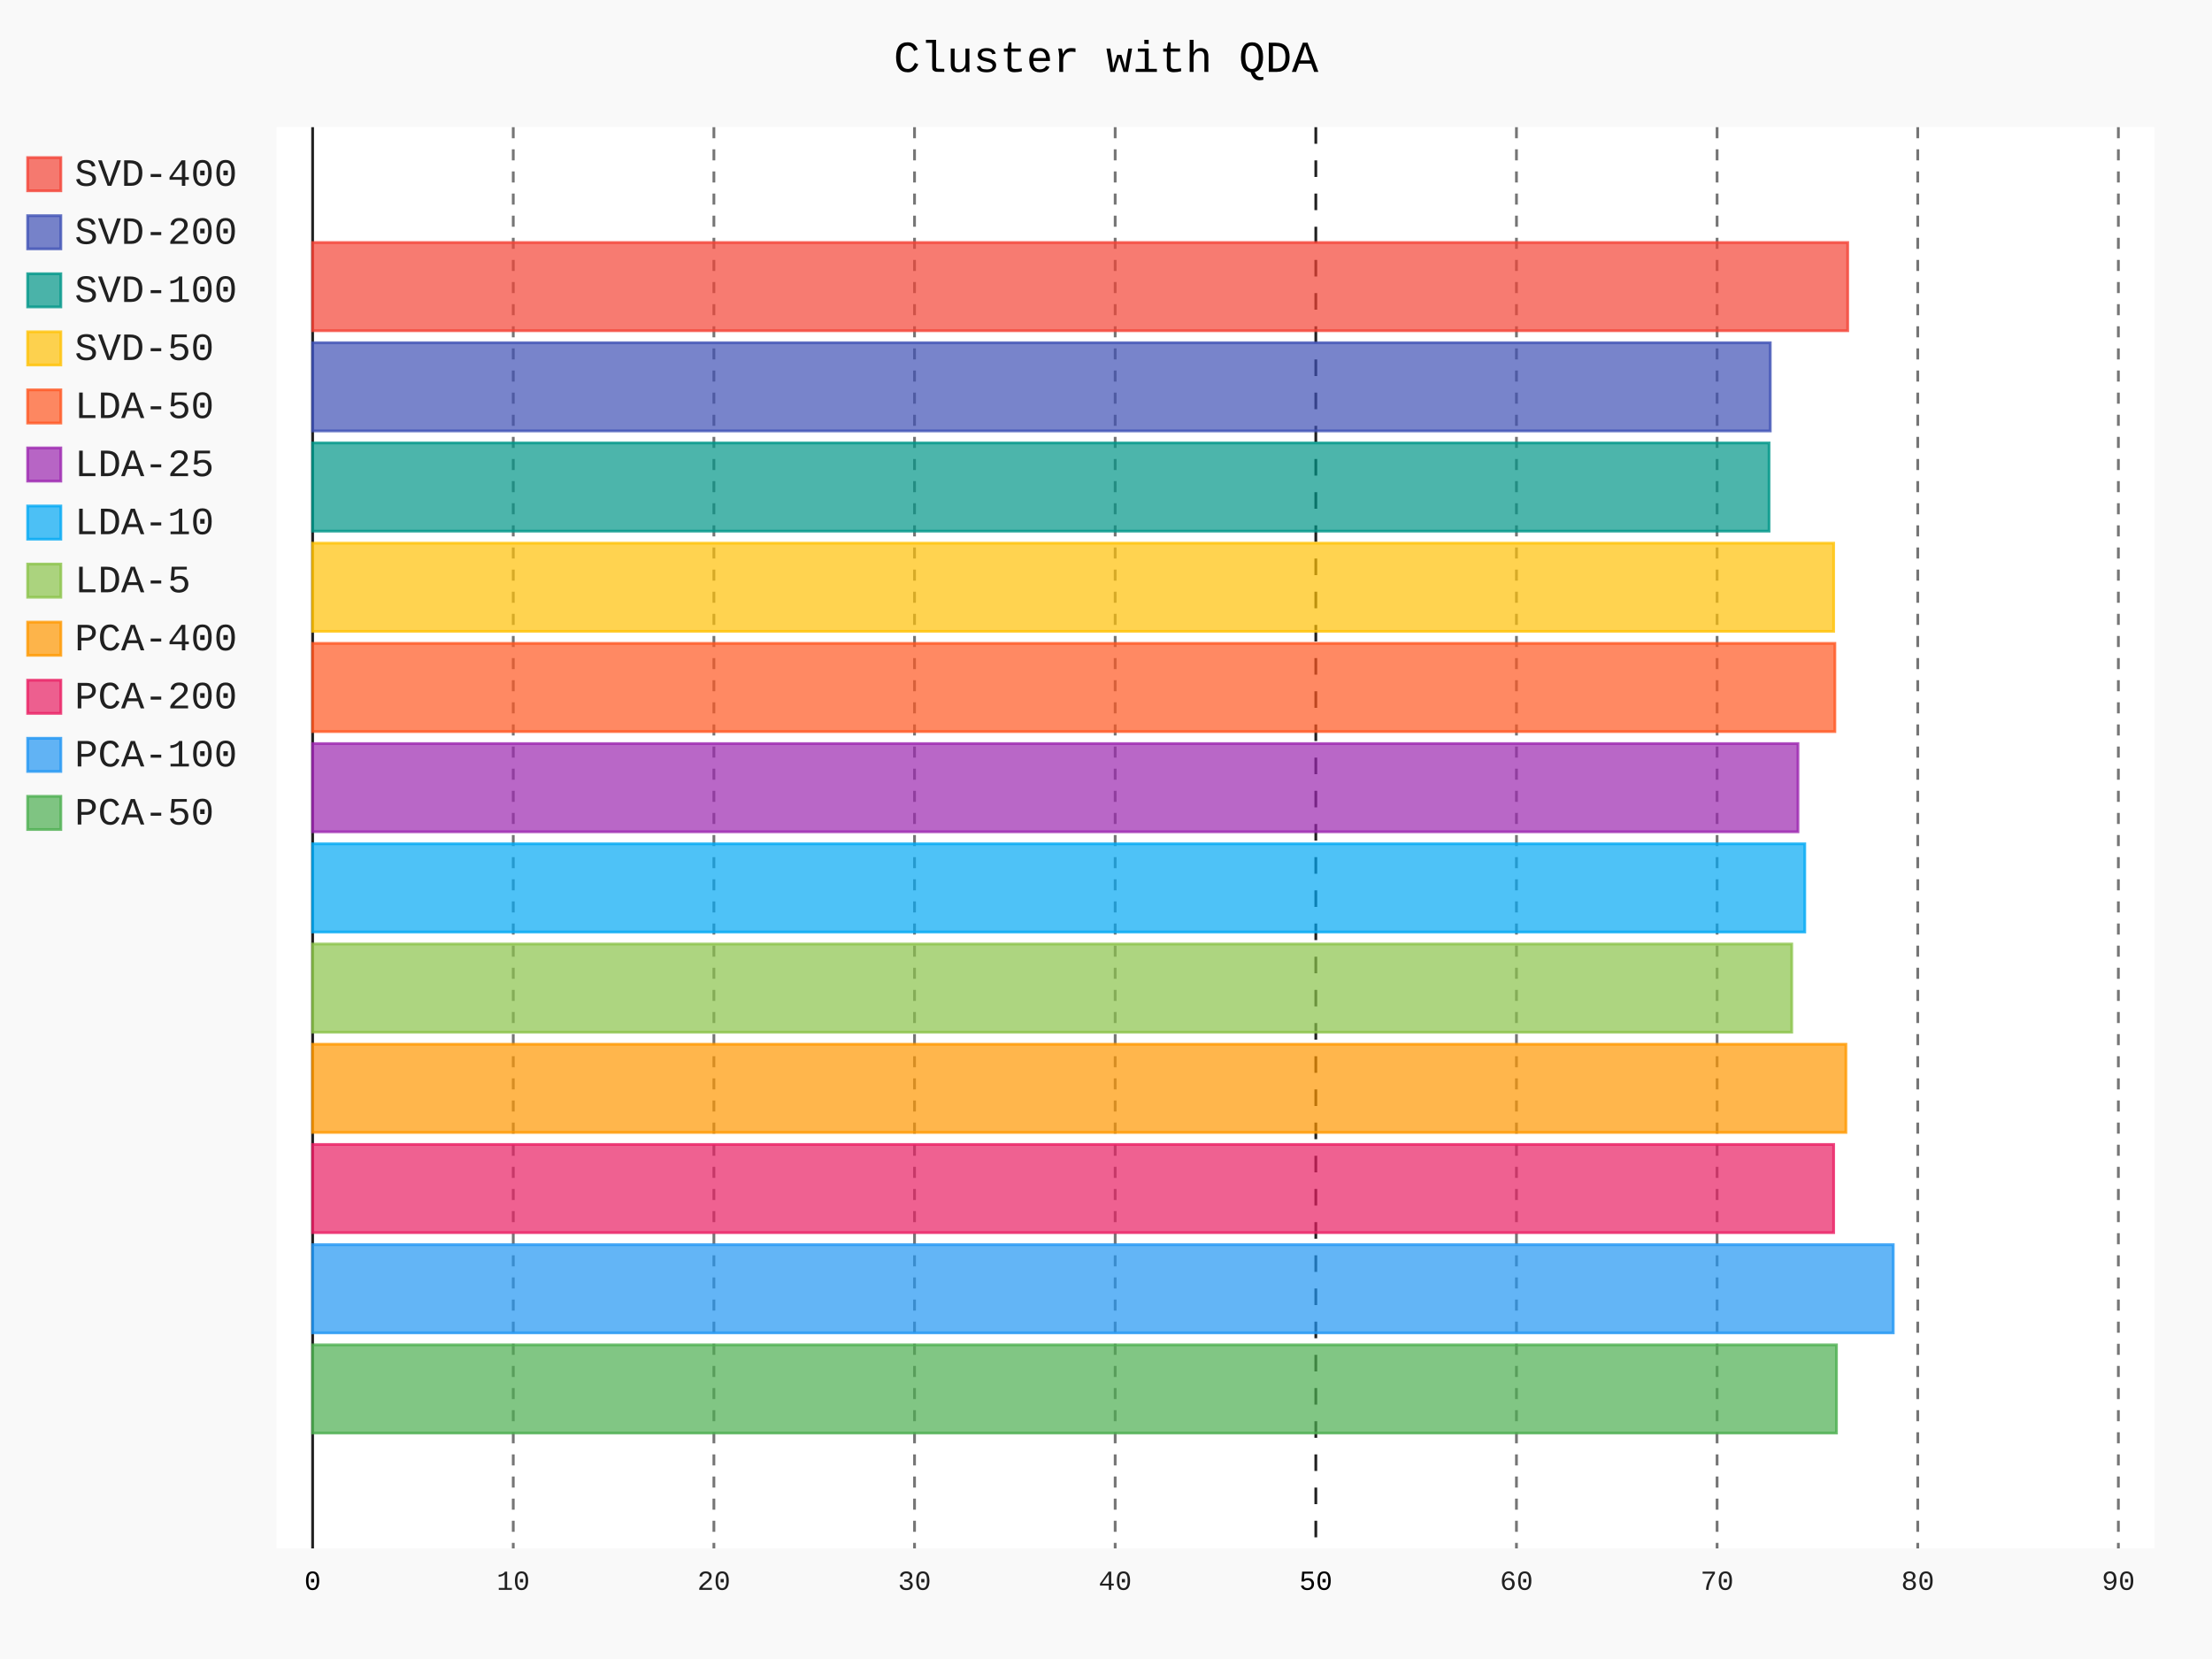
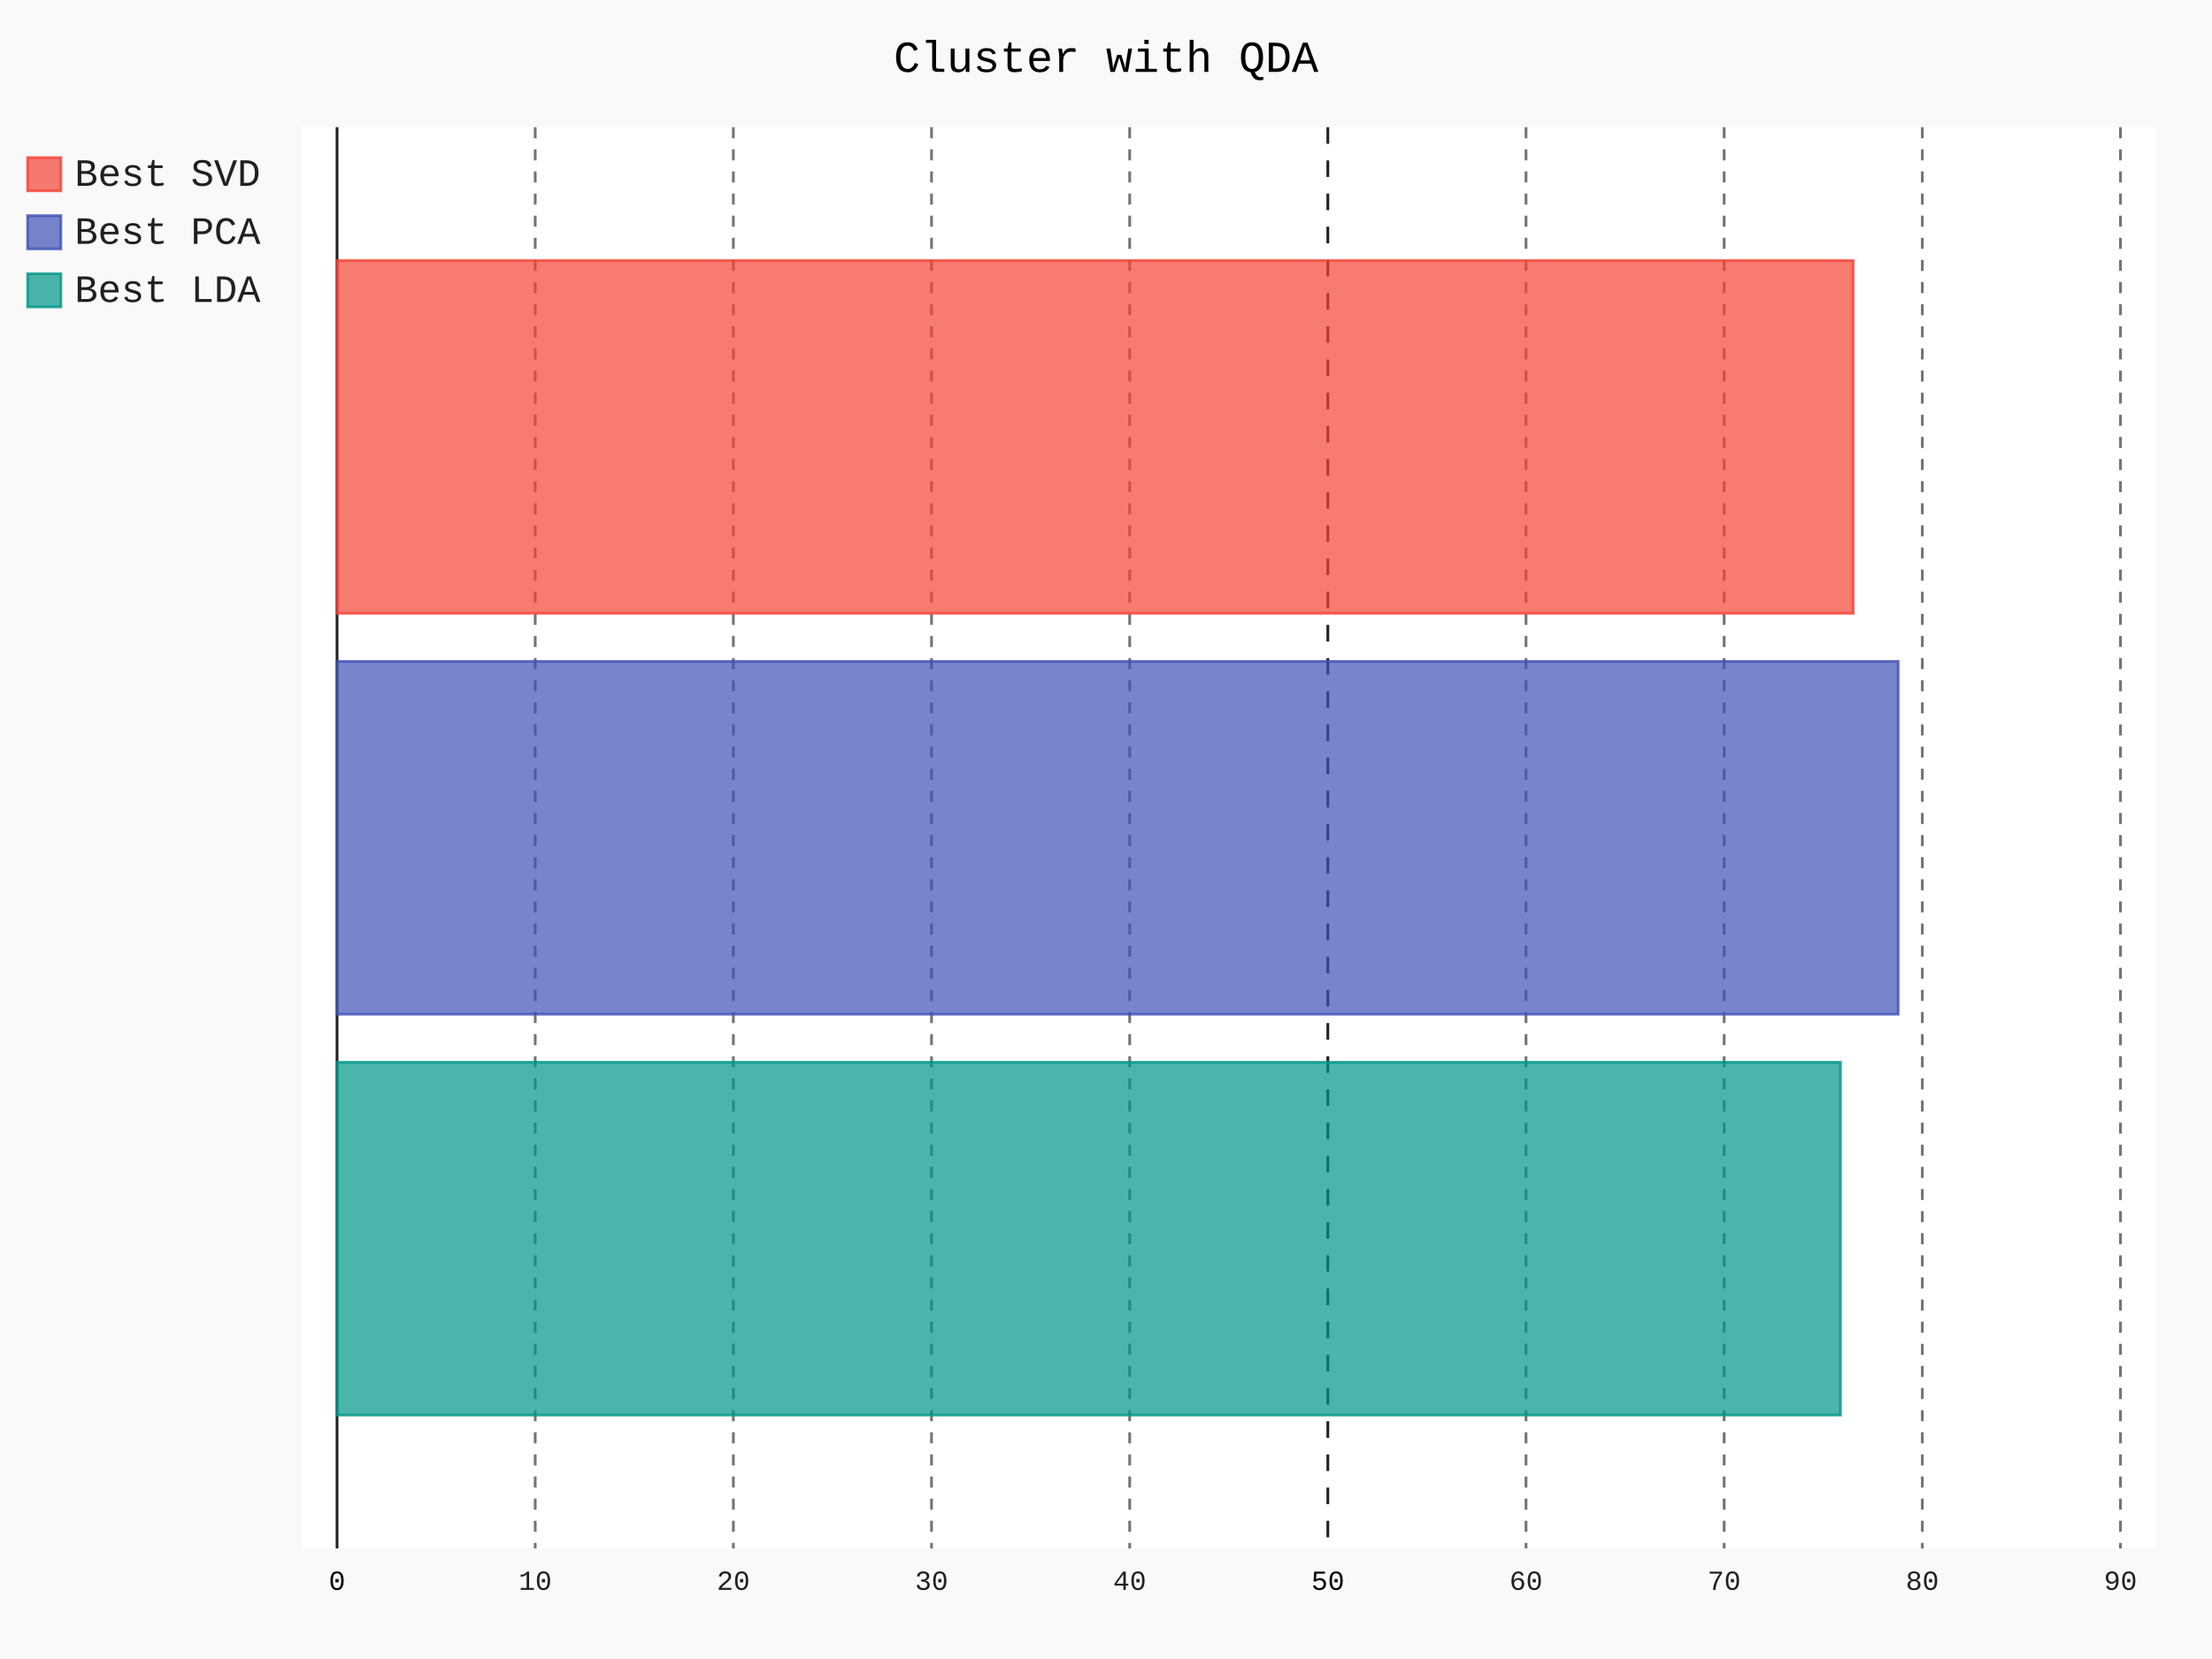
- <svg xmlns="http://www.w3.org/2000/svg" class="pygal-chart" id="chart-e2157cd4-66c8-42cf-a01b-bff9ad46141c" viewBox="0 0 800 600">
+ <svg xmlns="http://www.w3.org/2000/svg" class="pygal-chart" id="chart-d53b0141-c2fc-4f0d-9b34-d4248c0a67a7" viewBox="0 0 800 600">
  <defs>
-     <style type="text/css">#chart-e2157cd4-66c8-42cf-a01b-bff9ad46141c{-webkit-user-select:none;-webkit-font-smoothing:antialiased;font-family:Consolas,"Liberation Mono",Menlo,Courier,monospace}#chart-e2157cd4-66c8-42cf-a01b-bff9ad46141c .title{font-family:Consolas,"Liberation Mono",Menlo,Courier,monospace;font-size:16px}#chart-e2157cd4-66c8-42cf-a01b-bff9ad46141c .legends .legend text{font-family:Consolas,"Liberation Mono",Menlo,Courier,monospace;font-size:14px}#chart-e2157cd4-66c8-42cf-a01b-bff9ad46141c .axis text{font-family:Consolas,"Liberation Mono",Menlo,Courier,monospace;font-size:10px}#chart-e2157cd4-66c8-42cf-a01b-bff9ad46141c .axis text.major{font-family:Consolas,"Liberation Mono",Menlo,Courier,monospace;font-size:10px}#chart-e2157cd4-66c8-42cf-a01b-bff9ad46141c .text-overlay text.value{font-family:Consolas,"Liberation Mono",Menlo,Courier,monospace;font-size:16px}#chart-e2157cd4-66c8-42cf-a01b-bff9ad46141c .text-overlay text.label{font-family:Consolas,"Liberation Mono",Menlo,Courier,monospace;font-size:10px}#chart-e2157cd4-66c8-42cf-a01b-bff9ad46141c .tooltip{font-family:Consolas,"Liberation Mono",Menlo,Courier,monospace;font-size:14px}#chart-e2157cd4-66c8-42cf-a01b-bff9ad46141c text.no_data{font-family:Consolas,"Liberation Mono",Menlo,Courier,monospace;font-size:64px}
- #chart-e2157cd4-66c8-42cf-a01b-bff9ad46141c{background-color:rgba(249,249,249,1)}#chart-e2157cd4-66c8-42cf-a01b-bff9ad46141c path,#chart-e2157cd4-66c8-42cf-a01b-bff9ad46141c line,#chart-e2157cd4-66c8-42cf-a01b-bff9ad46141c rect,#chart-e2157cd4-66c8-42cf-a01b-bff9ad46141c circle{-webkit-transition:150ms;-moz-transition:150ms;transition:150ms}#chart-e2157cd4-66c8-42cf-a01b-bff9ad46141c .graph &gt; .background{fill:rgba(249,249,249,1)}#chart-e2157cd4-66c8-42cf-a01b-bff9ad46141c .plot &gt; .background{fill:rgba(255,255,255,1)}#chart-e2157cd4-66c8-42cf-a01b-bff9ad46141c .graph{fill:rgba(0,0,0,.87)}#chart-e2157cd4-66c8-42cf-a01b-bff9ad46141c text.no_data{fill:rgba(0,0,0,1)}#chart-e2157cd4-66c8-42cf-a01b-bff9ad46141c .title{fill:rgba(0,0,0,1)}#chart-e2157cd4-66c8-42cf-a01b-bff9ad46141c .legends .legend text{fill:rgba(0,0,0,.87)}#chart-e2157cd4-66c8-42cf-a01b-bff9ad46141c .legends .legend:hover text{fill:rgba(0,0,0,1)}#chart-e2157cd4-66c8-42cf-a01b-bff9ad46141c .axis .line{stroke:rgba(0,0,0,1)}#chart-e2157cd4-66c8-42cf-a01b-bff9ad46141c .axis .guide.line{stroke:rgba(0,0,0,.54)}#chart-e2157cd4-66c8-42cf-a01b-bff9ad46141c .axis .major.line{stroke:rgba(0,0,0,.87)}#chart-e2157cd4-66c8-42cf-a01b-bff9ad46141c .axis text.major{fill:rgba(0,0,0,1)}#chart-e2157cd4-66c8-42cf-a01b-bff9ad46141c .axis.y .guides:hover .guide.line,#chart-e2157cd4-66c8-42cf-a01b-bff9ad46141c .line-graph .axis.x .guides:hover .guide.line,#chart-e2157cd4-66c8-42cf-a01b-bff9ad46141c .stackedline-graph .axis.x .guides:hover .guide.line,#chart-e2157cd4-66c8-42cf-a01b-bff9ad46141c .xy-graph .axis.x .guides:hover .guide.line{stroke:rgba(0,0,0,1)}#chart-e2157cd4-66c8-42cf-a01b-bff9ad46141c .axis .guides:hover text{fill:rgba(0,0,0,1)}#chart-e2157cd4-66c8-42cf-a01b-bff9ad46141c .reactive{fill-opacity:.7;stroke-opacity:.8}#chart-e2157cd4-66c8-42cf-a01b-bff9ad46141c .ci{stroke:rgba(0,0,0,.87)}#chart-e2157cd4-66c8-42cf-a01b-bff9ad46141c .reactive.active,#chart-e2157cd4-66c8-42cf-a01b-bff9ad46141c .active .reactive{fill-opacity:.8;stroke-opacity:.9;stroke-width:4}#chart-e2157cd4-66c8-42cf-a01b-bff9ad46141c .ci .reactive.active{stroke-width:1.5}#chart-e2157cd4-66c8-42cf-a01b-bff9ad46141c .series text{fill:rgba(0,0,0,1)}#chart-e2157cd4-66c8-42cf-a01b-bff9ad46141c .tooltip rect{fill:rgba(255,255,255,1);stroke:rgba(0,0,0,1);-webkit-transition:opacity 150ms;-moz-transition:opacity 150ms;transition:opacity 150ms}#chart-e2157cd4-66c8-42cf-a01b-bff9ad46141c .tooltip .label{fill:rgba(0,0,0,.87)}#chart-e2157cd4-66c8-42cf-a01b-bff9ad46141c .tooltip .label{fill:rgba(0,0,0,.87)}#chart-e2157cd4-66c8-42cf-a01b-bff9ad46141c .tooltip .legend{font-size:.8em;fill:rgba(0,0,0,.54)}#chart-e2157cd4-66c8-42cf-a01b-bff9ad46141c .tooltip .x_label{font-size:.6em;fill:rgba(0,0,0,1)}#chart-e2157cd4-66c8-42cf-a01b-bff9ad46141c .tooltip .xlink{font-size:.5em;text-decoration:underline}#chart-e2157cd4-66c8-42cf-a01b-bff9ad46141c .tooltip .value{font-size:1.5em}#chart-e2157cd4-66c8-42cf-a01b-bff9ad46141c .bound{font-size:.5em}#chart-e2157cd4-66c8-42cf-a01b-bff9ad46141c .max-value{font-size:.75em;fill:rgba(0,0,0,.54)}#chart-e2157cd4-66c8-42cf-a01b-bff9ad46141c .map-element{fill:rgba(255,255,255,1);stroke:rgba(0,0,0,.54) !important}#chart-e2157cd4-66c8-42cf-a01b-bff9ad46141c .map-element .reactive{fill-opacity:inherit;stroke-opacity:inherit}#chart-e2157cd4-66c8-42cf-a01b-bff9ad46141c .color-0,#chart-e2157cd4-66c8-42cf-a01b-bff9ad46141c .color-0 a:visited{stroke:#F44336;fill:#F44336}#chart-e2157cd4-66c8-42cf-a01b-bff9ad46141c .color-1,#chart-e2157cd4-66c8-42cf-a01b-bff9ad46141c .color-1 a:visited{stroke:#3F51B5;fill:#3F51B5}#chart-e2157cd4-66c8-42cf-a01b-bff9ad46141c .color-2,#chart-e2157cd4-66c8-42cf-a01b-bff9ad46141c .color-2 a:visited{stroke:#009688;fill:#009688}#chart-e2157cd4-66c8-42cf-a01b-bff9ad46141c .color-3,#chart-e2157cd4-66c8-42cf-a01b-bff9ad46141c .color-3 a:visited{stroke:#FFC107;fill:#FFC107}#chart-e2157cd4-66c8-42cf-a01b-bff9ad46141c .color-4,#chart-e2157cd4-66c8-42cf-a01b-bff9ad46141c .color-4 a:visited{stroke:#FF5722;fill:#FF5722}#chart-e2157cd4-66c8-42cf-a01b-bff9ad46141c .color-5,#chart-e2157cd4-66c8-42cf-a01b-bff9ad46141c .color-5 a:visited{stroke:#9C27B0;fill:#9C27B0}#chart-e2157cd4-66c8-42cf-a01b-bff9ad46141c .color-6,#chart-e2157cd4-66c8-42cf-a01b-bff9ad46141c .color-6 a:visited{stroke:#03A9F4;fill:#03A9F4}#chart-e2157cd4-66c8-42cf-a01b-bff9ad46141c .color-7,#chart-e2157cd4-66c8-42cf-a01b-bff9ad46141c .color-7 a:visited{stroke:#8BC34A;fill:#8BC34A}#chart-e2157cd4-66c8-42cf-a01b-bff9ad46141c .color-8,#chart-e2157cd4-66c8-42cf-a01b-bff9ad46141c .color-8 a:visited{stroke:#FF9800;fill:#FF9800}#chart-e2157cd4-66c8-42cf-a01b-bff9ad46141c .color-9,#chart-e2157cd4-66c8-42cf-a01b-bff9ad46141c .color-9 a:visited{stroke:#E91E63;fill:#E91E63}#chart-e2157cd4-66c8-42cf-a01b-bff9ad46141c .color-10,#chart-e2157cd4-66c8-42cf-a01b-bff9ad46141c .color-10 a:visited{stroke:#2196F3;fill:#2196F3}#chart-e2157cd4-66c8-42cf-a01b-bff9ad46141c .color-11,#chart-e2157cd4-66c8-42cf-a01b-bff9ad46141c .color-11 a:visited{stroke:#4CAF50;fill:#4CAF50}#chart-e2157cd4-66c8-42cf-a01b-bff9ad46141c .text-overlay .color-0 text{fill:black}#chart-e2157cd4-66c8-42cf-a01b-bff9ad46141c .text-overlay .color-1 text{fill:black}#chart-e2157cd4-66c8-42cf-a01b-bff9ad46141c .text-overlay .color-2 text{fill:black}#chart-e2157cd4-66c8-42cf-a01b-bff9ad46141c .text-overlay .color-3 text{fill:black}#chart-e2157cd4-66c8-42cf-a01b-bff9ad46141c .text-overlay .color-4 text{fill:black}#chart-e2157cd4-66c8-42cf-a01b-bff9ad46141c .text-overlay .color-5 text{fill:black}#chart-e2157cd4-66c8-42cf-a01b-bff9ad46141c .text-overlay .color-6 text{fill:black}#chart-e2157cd4-66c8-42cf-a01b-bff9ad46141c .text-overlay .color-7 text{fill:black}#chart-e2157cd4-66c8-42cf-a01b-bff9ad46141c .text-overlay .color-8 text{fill:black}#chart-e2157cd4-66c8-42cf-a01b-bff9ad46141c .text-overlay .color-9 text{fill:black}#chart-e2157cd4-66c8-42cf-a01b-bff9ad46141c .text-overlay .color-10 text{fill:black}#chart-e2157cd4-66c8-42cf-a01b-bff9ad46141c .text-overlay .color-11 text{fill:black}
- #chart-e2157cd4-66c8-42cf-a01b-bff9ad46141c text.no_data{text-anchor:middle}#chart-e2157cd4-66c8-42cf-a01b-bff9ad46141c .guide.line{fill:none}#chart-e2157cd4-66c8-42cf-a01b-bff9ad46141c .centered{text-anchor:middle}#chart-e2157cd4-66c8-42cf-a01b-bff9ad46141c .title{text-anchor:middle}#chart-e2157cd4-66c8-42cf-a01b-bff9ad46141c .legends .legend text{fill-opacity:1}#chart-e2157cd4-66c8-42cf-a01b-bff9ad46141c .axis.x text{text-anchor:middle}#chart-e2157cd4-66c8-42cf-a01b-bff9ad46141c .axis.x:not(.web) text[transform]{text-anchor:start}#chart-e2157cd4-66c8-42cf-a01b-bff9ad46141c .axis.x:not(.web) text[transform].backwards{text-anchor:end}#chart-e2157cd4-66c8-42cf-a01b-bff9ad46141c .axis.y text{text-anchor:end}#chart-e2157cd4-66c8-42cf-a01b-bff9ad46141c .axis.y text[transform].backwards{text-anchor:start}#chart-e2157cd4-66c8-42cf-a01b-bff9ad46141c .axis.y2 text{text-anchor:start}#chart-e2157cd4-66c8-42cf-a01b-bff9ad46141c .axis.y2 text[transform].backwards{text-anchor:end}#chart-e2157cd4-66c8-42cf-a01b-bff9ad46141c .axis .guide.line{stroke-dasharray:4,4}#chart-e2157cd4-66c8-42cf-a01b-bff9ad46141c .axis .major.guide.line{stroke-dasharray:6,6}#chart-e2157cd4-66c8-42cf-a01b-bff9ad46141c .horizontal .axis.y .guide.line,#chart-e2157cd4-66c8-42cf-a01b-bff9ad46141c .horizontal .axis.y2 .guide.line,#chart-e2157cd4-66c8-42cf-a01b-bff9ad46141c .vertical .axis.x .guide.line{opacity:0}#chart-e2157cd4-66c8-42cf-a01b-bff9ad46141c .horizontal .axis.always_show .guide.line,#chart-e2157cd4-66c8-42cf-a01b-bff9ad46141c .vertical .axis.always_show .guide.line{opacity:1 !important}#chart-e2157cd4-66c8-42cf-a01b-bff9ad46141c .axis.y .guides:hover .guide.line,#chart-e2157cd4-66c8-42cf-a01b-bff9ad46141c .axis.y2 .guides:hover .guide.line,#chart-e2157cd4-66c8-42cf-a01b-bff9ad46141c .axis.x .guides:hover .guide.line{opacity:1}#chart-e2157cd4-66c8-42cf-a01b-bff9ad46141c .axis .guides:hover text{opacity:1}#chart-e2157cd4-66c8-42cf-a01b-bff9ad46141c .nofill{fill:none}#chart-e2157cd4-66c8-42cf-a01b-bff9ad46141c .subtle-fill{fill-opacity:.2}#chart-e2157cd4-66c8-42cf-a01b-bff9ad46141c .dot{stroke-width:1px;fill-opacity:1}#chart-e2157cd4-66c8-42cf-a01b-bff9ad46141c .dot.active{stroke-width:5px}#chart-e2157cd4-66c8-42cf-a01b-bff9ad46141c .dot.negative{fill:transparent}#chart-e2157cd4-66c8-42cf-a01b-bff9ad46141c text,#chart-e2157cd4-66c8-42cf-a01b-bff9ad46141c tspan{stroke:none !important}#chart-e2157cd4-66c8-42cf-a01b-bff9ad46141c .series text.active{opacity:1}#chart-e2157cd4-66c8-42cf-a01b-bff9ad46141c .tooltip rect{fill-opacity:.95;stroke-width:.5}#chart-e2157cd4-66c8-42cf-a01b-bff9ad46141c .tooltip text{fill-opacity:1}#chart-e2157cd4-66c8-42cf-a01b-bff9ad46141c .showable{visibility:hidden}#chart-e2157cd4-66c8-42cf-a01b-bff9ad46141c .showable.shown{visibility:visible}#chart-e2157cd4-66c8-42cf-a01b-bff9ad46141c .gauge-background{fill:rgba(229,229,229,1);stroke:none}#chart-e2157cd4-66c8-42cf-a01b-bff9ad46141c .bg-lines{stroke:rgba(249,249,249,1);stroke-width:2px}</style>
+     <style type="text/css">#chart-d53b0141-c2fc-4f0d-9b34-d4248c0a67a7{-webkit-user-select:none;-webkit-font-smoothing:antialiased;font-family:Consolas,"Liberation Mono",Menlo,Courier,monospace}#chart-d53b0141-c2fc-4f0d-9b34-d4248c0a67a7 .title{font-family:Consolas,"Liberation Mono",Menlo,Courier,monospace;font-size:16px}#chart-d53b0141-c2fc-4f0d-9b34-d4248c0a67a7 .legends .legend text{font-family:Consolas,"Liberation Mono",Menlo,Courier,monospace;font-size:14px}#chart-d53b0141-c2fc-4f0d-9b34-d4248c0a67a7 .axis text{font-family:Consolas,"Liberation Mono",Menlo,Courier,monospace;font-size:10px}#chart-d53b0141-c2fc-4f0d-9b34-d4248c0a67a7 .axis text.major{font-family:Consolas,"Liberation Mono",Menlo,Courier,monospace;font-size:10px}#chart-d53b0141-c2fc-4f0d-9b34-d4248c0a67a7 .text-overlay text.value{font-family:Consolas,"Liberation Mono",Menlo,Courier,monospace;font-size:16px}#chart-d53b0141-c2fc-4f0d-9b34-d4248c0a67a7 .text-overlay text.label{font-family:Consolas,"Liberation Mono",Menlo,Courier,monospace;font-size:10px}#chart-d53b0141-c2fc-4f0d-9b34-d4248c0a67a7 .tooltip{font-family:Consolas,"Liberation Mono",Menlo,Courier,monospace;font-size:14px}#chart-d53b0141-c2fc-4f0d-9b34-d4248c0a67a7 text.no_data{font-family:Consolas,"Liberation Mono",Menlo,Courier,monospace;font-size:64px}
+ #chart-d53b0141-c2fc-4f0d-9b34-d4248c0a67a7{background-color:rgba(249,249,249,1)}#chart-d53b0141-c2fc-4f0d-9b34-d4248c0a67a7 path,#chart-d53b0141-c2fc-4f0d-9b34-d4248c0a67a7 line,#chart-d53b0141-c2fc-4f0d-9b34-d4248c0a67a7 rect,#chart-d53b0141-c2fc-4f0d-9b34-d4248c0a67a7 circle{-webkit-transition:150ms;-moz-transition:150ms;transition:150ms}#chart-d53b0141-c2fc-4f0d-9b34-d4248c0a67a7 .graph &gt; .background{fill:rgba(249,249,249,1)}#chart-d53b0141-c2fc-4f0d-9b34-d4248c0a67a7 .plot &gt; .background{fill:rgba(255,255,255,1)}#chart-d53b0141-c2fc-4f0d-9b34-d4248c0a67a7 .graph{fill:rgba(0,0,0,.87)}#chart-d53b0141-c2fc-4f0d-9b34-d4248c0a67a7 text.no_data{fill:rgba(0,0,0,1)}#chart-d53b0141-c2fc-4f0d-9b34-d4248c0a67a7 .title{fill:rgba(0,0,0,1)}#chart-d53b0141-c2fc-4f0d-9b34-d4248c0a67a7 .legends .legend text{fill:rgba(0,0,0,.87)}#chart-d53b0141-c2fc-4f0d-9b34-d4248c0a67a7 .legends .legend:hover text{fill:rgba(0,0,0,1)}#chart-d53b0141-c2fc-4f0d-9b34-d4248c0a67a7 .axis .line{stroke:rgba(0,0,0,1)}#chart-d53b0141-c2fc-4f0d-9b34-d4248c0a67a7 .axis .guide.line{stroke:rgba(0,0,0,.54)}#chart-d53b0141-c2fc-4f0d-9b34-d4248c0a67a7 .axis .major.line{stroke:rgba(0,0,0,.87)}#chart-d53b0141-c2fc-4f0d-9b34-d4248c0a67a7 .axis text.major{fill:rgba(0,0,0,1)}#chart-d53b0141-c2fc-4f0d-9b34-d4248c0a67a7 .axis.y .guides:hover .guide.line,#chart-d53b0141-c2fc-4f0d-9b34-d4248c0a67a7 .line-graph .axis.x .guides:hover .guide.line,#chart-d53b0141-c2fc-4f0d-9b34-d4248c0a67a7 .stackedline-graph .axis.x .guides:hover .guide.line,#chart-d53b0141-c2fc-4f0d-9b34-d4248c0a67a7 .xy-graph .axis.x .guides:hover .guide.line{stroke:rgba(0,0,0,1)}#chart-d53b0141-c2fc-4f0d-9b34-d4248c0a67a7 .axis .guides:hover text{fill:rgba(0,0,0,1)}#chart-d53b0141-c2fc-4f0d-9b34-d4248c0a67a7 .reactive{fill-opacity:.7;stroke-opacity:.8}#chart-d53b0141-c2fc-4f0d-9b34-d4248c0a67a7 .ci{stroke:rgba(0,0,0,.87)}#chart-d53b0141-c2fc-4f0d-9b34-d4248c0a67a7 .reactive.active,#chart-d53b0141-c2fc-4f0d-9b34-d4248c0a67a7 .active .reactive{fill-opacity:.8;stroke-opacity:.9;stroke-width:4}#chart-d53b0141-c2fc-4f0d-9b34-d4248c0a67a7 .ci .reactive.active{stroke-width:1.5}#chart-d53b0141-c2fc-4f0d-9b34-d4248c0a67a7 .series text{fill:rgba(0,0,0,1)}#chart-d53b0141-c2fc-4f0d-9b34-d4248c0a67a7 .tooltip rect{fill:rgba(255,255,255,1);stroke:rgba(0,0,0,1);-webkit-transition:opacity 150ms;-moz-transition:opacity 150ms;transition:opacity 150ms}#chart-d53b0141-c2fc-4f0d-9b34-d4248c0a67a7 .tooltip .label{fill:rgba(0,0,0,.87)}#chart-d53b0141-c2fc-4f0d-9b34-d4248c0a67a7 .tooltip .label{fill:rgba(0,0,0,.87)}#chart-d53b0141-c2fc-4f0d-9b34-d4248c0a67a7 .tooltip .legend{font-size:.8em;fill:rgba(0,0,0,.54)}#chart-d53b0141-c2fc-4f0d-9b34-d4248c0a67a7 .tooltip .x_label{font-size:.6em;fill:rgba(0,0,0,1)}#chart-d53b0141-c2fc-4f0d-9b34-d4248c0a67a7 .tooltip .xlink{font-size:.5em;text-decoration:underline}#chart-d53b0141-c2fc-4f0d-9b34-d4248c0a67a7 .tooltip .value{font-size:1.5em}#chart-d53b0141-c2fc-4f0d-9b34-d4248c0a67a7 .bound{font-size:.5em}#chart-d53b0141-c2fc-4f0d-9b34-d4248c0a67a7 .max-value{font-size:.75em;fill:rgba(0,0,0,.54)}#chart-d53b0141-c2fc-4f0d-9b34-d4248c0a67a7 .map-element{fill:rgba(255,255,255,1);stroke:rgba(0,0,0,.54) !important}#chart-d53b0141-c2fc-4f0d-9b34-d4248c0a67a7 .map-element .reactive{fill-opacity:inherit;stroke-opacity:inherit}#chart-d53b0141-c2fc-4f0d-9b34-d4248c0a67a7 .color-0,#chart-d53b0141-c2fc-4f0d-9b34-d4248c0a67a7 .color-0 a:visited{stroke:#F44336;fill:#F44336}#chart-d53b0141-c2fc-4f0d-9b34-d4248c0a67a7 .color-1,#chart-d53b0141-c2fc-4f0d-9b34-d4248c0a67a7 .color-1 a:visited{stroke:#3F51B5;fill:#3F51B5}#chart-d53b0141-c2fc-4f0d-9b34-d4248c0a67a7 .color-2,#chart-d53b0141-c2fc-4f0d-9b34-d4248c0a67a7 .color-2 a:visited{stroke:#009688;fill:#009688}#chart-d53b0141-c2fc-4f0d-9b34-d4248c0a67a7 .text-overlay .color-0 text{fill:black}#chart-d53b0141-c2fc-4f0d-9b34-d4248c0a67a7 .text-overlay .color-1 text{fill:black}#chart-d53b0141-c2fc-4f0d-9b34-d4248c0a67a7 .text-overlay .color-2 text{fill:black}
+ #chart-d53b0141-c2fc-4f0d-9b34-d4248c0a67a7 text.no_data{text-anchor:middle}#chart-d53b0141-c2fc-4f0d-9b34-d4248c0a67a7 .guide.line{fill:none}#chart-d53b0141-c2fc-4f0d-9b34-d4248c0a67a7 .centered{text-anchor:middle}#chart-d53b0141-c2fc-4f0d-9b34-d4248c0a67a7 .title{text-anchor:middle}#chart-d53b0141-c2fc-4f0d-9b34-d4248c0a67a7 .legends .legend text{fill-opacity:1}#chart-d53b0141-c2fc-4f0d-9b34-d4248c0a67a7 .axis.x text{text-anchor:middle}#chart-d53b0141-c2fc-4f0d-9b34-d4248c0a67a7 .axis.x:not(.web) text[transform]{text-anchor:start}#chart-d53b0141-c2fc-4f0d-9b34-d4248c0a67a7 .axis.x:not(.web) text[transform].backwards{text-anchor:end}#chart-d53b0141-c2fc-4f0d-9b34-d4248c0a67a7 .axis.y text{text-anchor:end}#chart-d53b0141-c2fc-4f0d-9b34-d4248c0a67a7 .axis.y text[transform].backwards{text-anchor:start}#chart-d53b0141-c2fc-4f0d-9b34-d4248c0a67a7 .axis.y2 text{text-anchor:start}#chart-d53b0141-c2fc-4f0d-9b34-d4248c0a67a7 .axis.y2 text[transform].backwards{text-anchor:end}#chart-d53b0141-c2fc-4f0d-9b34-d4248c0a67a7 .axis .guide.line{stroke-dasharray:4,4}#chart-d53b0141-c2fc-4f0d-9b34-d4248c0a67a7 .axis .major.guide.line{stroke-dasharray:6,6}#chart-d53b0141-c2fc-4f0d-9b34-d4248c0a67a7 .horizontal .axis.y .guide.line,#chart-d53b0141-c2fc-4f0d-9b34-d4248c0a67a7 .horizontal .axis.y2 .guide.line,#chart-d53b0141-c2fc-4f0d-9b34-d4248c0a67a7 .vertical .axis.x .guide.line{opacity:0}#chart-d53b0141-c2fc-4f0d-9b34-d4248c0a67a7 .horizontal .axis.always_show .guide.line,#chart-d53b0141-c2fc-4f0d-9b34-d4248c0a67a7 .vertical .axis.always_show .guide.line{opacity:1 !important}#chart-d53b0141-c2fc-4f0d-9b34-d4248c0a67a7 .axis.y .guides:hover .guide.line,#chart-d53b0141-c2fc-4f0d-9b34-d4248c0a67a7 .axis.y2 .guides:hover .guide.line,#chart-d53b0141-c2fc-4f0d-9b34-d4248c0a67a7 .axis.x .guides:hover .guide.line{opacity:1}#chart-d53b0141-c2fc-4f0d-9b34-d4248c0a67a7 .axis .guides:hover text{opacity:1}#chart-d53b0141-c2fc-4f0d-9b34-d4248c0a67a7 .nofill{fill:none}#chart-d53b0141-c2fc-4f0d-9b34-d4248c0a67a7 .subtle-fill{fill-opacity:.2}#chart-d53b0141-c2fc-4f0d-9b34-d4248c0a67a7 .dot{stroke-width:1px;fill-opacity:1}#chart-d53b0141-c2fc-4f0d-9b34-d4248c0a67a7 .dot.active{stroke-width:5px}#chart-d53b0141-c2fc-4f0d-9b34-d4248c0a67a7 .dot.negative{fill:transparent}#chart-d53b0141-c2fc-4f0d-9b34-d4248c0a67a7 text,#chart-d53b0141-c2fc-4f0d-9b34-d4248c0a67a7 tspan{stroke:none !important}#chart-d53b0141-c2fc-4f0d-9b34-d4248c0a67a7 .series text.active{opacity:1}#chart-d53b0141-c2fc-4f0d-9b34-d4248c0a67a7 .tooltip rect{fill-opacity:.95;stroke-width:.5}#chart-d53b0141-c2fc-4f0d-9b34-d4248c0a67a7 .tooltip text{fill-opacity:1}#chart-d53b0141-c2fc-4f0d-9b34-d4248c0a67a7 .showable{visibility:hidden}#chart-d53b0141-c2fc-4f0d-9b34-d4248c0a67a7 .showable.shown{visibility:visible}#chart-d53b0141-c2fc-4f0d-9b34-d4248c0a67a7 .gauge-background{fill:rgba(229,229,229,1);stroke:none}#chart-d53b0141-c2fc-4f0d-9b34-d4248c0a67a7 .bg-lines{stroke:rgba(249,249,249,1);stroke-width:2px}</style>
  </defs>
  <g class="graph horizontalbar-graph horizontal">
    <rect class="background" height="600" width="800" x="0" y="0" />
-     <g class="plot" transform="translate(100, 46)">
-       <rect class="background" height="514" width="679.2" x="0" y="0" />
+     <g class="plot" transform="translate(109, 46)">
+       <rect class="background" height="514" width="670.8" x="0" y="0" />
      <g class="axis x">
        <g class="guides">
-           <path class="axis major line" d="M13.062 0 v514" />
-           <text class="major" x="13.062" y="529.0">0</text>
+           <path class="axis major line" d="M12.9 0 v514" />
+           <text class="major" x="12.9" y="529.0">0</text>
        </g>
        <g class="guides">
-           <path class="guide line" d="M85.626 0 v514" />
-           <text class="" x="85.626" y="529.0">10</text>
+           <path class="guide line" d="M84.567 0 v514" />
+           <text class="" x="84.567" y="529.0">10</text>
        </g>
        <g class="guides">
-           <path class="guide line" d="M158.19 0 v514" />
-           <text class="" x="158.19" y="529.0">20</text>
+           <path class="guide line" d="M156.233 0 v514" />
+           <text class="" x="156.233" y="529.0">20</text>
        </g>
        <g class="guides">
-           <path class="guide line" d="M230.754 0 v514" />
-           <text class="" x="230.754" y="529.0">30</text>
+           <path class="guide line" d="M227.9 0 v514" />
+           <text class="" x="227.9" y="529.0">30</text>
        </g>
        <g class="guides">
-           <path class="guide line" d="M303.318 0 v514" />
-           <text class="" x="303.318" y="529.0">40</text>
+           <path class="guide line" d="M299.567 0 v514" />
+           <text class="" x="299.567" y="529.0">40</text>
        </g>
        <g class="guides">
-           <path class="major guide line" d="M375.882 0 v514" />
-           <text class="major" x="375.882" y="529.0">50</text>
+           <path class="major guide line" d="M371.233 0 v514" />
+           <text class="major" x="371.233" y="529.0">50</text>
        </g>
        <g class="guides">
-           <path class="guide line" d="M448.446 0 v514" />
-           <text class="" x="448.446" y="529.0">60</text>
+           <path class="guide line" d="M442.9 0 v514" />
+           <text class="" x="442.9" y="529.0">60</text>
        </g>
        <g class="guides">
-           <path class="guide line" d="M521.01 0 v514" />
-           <text class="" x="521.01" y="529.0">70</text>
+           <path class="guide line" d="M514.567 0 v514" />
+           <text class="" x="514.567" y="529.0">70</text>
        </g>
        <g class="guides">
-           <path class="guide line" d="M593.574 0 v514" />
-           <text class="" x="593.574" y="529.0">80</text>
+           <path class="guide line" d="M586.233 0 v514" />
+           <text class="" x="586.233" y="529.0">80</text>
        </g>
        <g class="guides">
-           <path class="guide line" d="M666.138 0 v514" />
-           <text class="" x="666.138" y="529.0">90</text>
-         </g>
-       </g>
-       <g class="series serie-11 color-11">
-         <g class="bars">
-           <g class="bar">
-             <rect class="rect reactive tooltip-trigger" height="31.894" rx="0" ry="0" width="551.124" x="13.062" y="440.393" />
-           </g>
-         </g>
-       </g>
-       <g class="series serie-10 color-10">
-         <g class="bars">
-           <g class="bar">
-             <rect class="rect reactive tooltip-trigger" height="31.894" rx="0" ry="0" width="571.66" x="13.062" y="404.149" />
-           </g>
-         </g>
-       </g>
-       <g class="series serie-9 color-9">
-         <g class="bars">
-           <g class="bar">
-             <rect class="rect reactive tooltip-trigger" height="31.894" rx="0" ry="0" width="550.108" x="13.062" y="367.905" />
-           </g>
-         </g>
-       </g>
-       <g class="series serie-8 color-8">
-         <g class="bars">
-           <g class="bar">
-             <rect class="rect reactive tooltip-trigger" height="31.894" rx="0" ry="0" width="554.535" x="13.062" y="331.662" />
-           </g>
-         </g>
-       </g>
-       <g class="series serie-7 color-7">
-         <g class="bars">
-           <g class="bar">
-             <rect class="rect reactive tooltip-trigger" height="31.894" rx="0" ry="0" width="534.943" x="13.062" y="295.418" />
-           </g>
-         </g>
-       </g>
-       <g class="series serie-6 color-6">
-         <g class="bars">
-           <g class="bar">
-             <rect class="rect reactive tooltip-trigger" height="31.894" rx="0" ry="0" width="539.659" x="13.062" y="259.175" />
-           </g>
-         </g>
-       </g>
-       <g class="series serie-5 color-5">
-         <g class="bars">
-           <g class="bar">
-             <rect class="rect reactive tooltip-trigger" height="31.894" rx="0" ry="0" width="537.192" x="13.062" y="222.931" />
-           </g>
-         </g>
-       </g>
-       <g class="series serie-4 color-4">
-         <g class="bars">
-           <g class="bar">
-             <rect class="rect reactive tooltip-trigger" height="31.894" rx="0" ry="0" width="550.544" x="13.062" y="186.687" />
-           </g>
-         </g>
-       </g>
-       <g class="series serie-3 color-3">
-         <g class="bars">
-           <g class="bar">
-             <rect class="rect reactive tooltip-trigger" height="31.894" rx="0" ry="0" width="550.108" x="13.062" y="150.444" />
-           </g>
+           <path class="guide line" d="M657.9 0 v514" />
+           <text class="" x="657.9" y="529.0">90</text>
        </g>
      </g>
      <g class="series serie-2 color-2">
        <g class="bars">
          <g class="bar">
-             <rect class="rect reactive tooltip-trigger" height="31.894" rx="0" ry="0" width="526.743" x="13.062" y="114.2" />
+             <rect class="rect reactive tooltip-trigger" height="127.577" rx="0" ry="0" width="543.735" x="12.9" y="338.186" />
          </g>
        </g>
      </g>
      <g class="series serie-1 color-1">
        <g class="bars">
          <g class="bar">
-             <rect class="rect reactive tooltip-trigger" height="31.894" rx="0" ry="0" width="527.178" x="13.062" y="77.957" />
+             <rect class="rect reactive tooltip-trigger" height="127.577" rx="0" ry="0" width="564.59" x="12.9" y="193.211" />
          </g>
        </g>
      </g>
      <g class="series serie-0 color-0">
        <g class="bars">
          <g class="bar">
-             <rect class="rect reactive tooltip-trigger" height="31.894" rx="0" ry="0" width="555.188" x="13.062" y="41.713" />
+             <rect class="rect reactive tooltip-trigger" height="127.577" rx="0" ry="0" width="548.322" x="12.9" y="48.237" />
          </g>
        </g>
      </g>
    </g>
    <g class="titles">
      <text class="title plot_title" x="400.0" y="26">Cluster with QDA</text>
    </g>
-     <g class="plot overlay" transform="translate(100, 46)">
-       <g class="series serie-11 color-11" />
-       <g class="series serie-10 color-10" />
-       <g class="series serie-9 color-9" />
-       <g class="series serie-8 color-8" />
-       <g class="series serie-7 color-7" />
-       <g class="series serie-6 color-6" />
-       <g class="series serie-5 color-5" />
-       <g class="series serie-4 color-4" />
-       <g class="series serie-3 color-3" />
+     <g class="plot overlay" transform="translate(109, 46)">
      <g class="series serie-2 color-2" />
      <g class="series serie-1 color-1" />
      <g class="series serie-0 color-0" />
    </g>
-     <g class="plot text-overlay" transform="translate(100, 46)">
-       <g class="series serie-11 color-11" />
-       <g class="series serie-10 color-10" />
-       <g class="series serie-9 color-9" />
-       <g class="series serie-8 color-8" />
-       <g class="series serie-7 color-7" />
-       <g class="series serie-6 color-6" />
-       <g class="series serie-5 color-5" />
-       <g class="series serie-4 color-4" />
-       <g class="series serie-3 color-3" />
+     <g class="plot text-overlay" transform="translate(109, 46)">
      <g class="series serie-2 color-2" />
      <g class="series serie-1 color-1" />
      <g class="series serie-0 color-0" />
    </g>
-     <g class="plot tooltip-overlay" transform="translate(100, 46)">
+     <g class="plot tooltip-overlay" transform="translate(109, 46)">
      <g class="tooltip" style="opacity: 0" transform="translate(0 0)">
        <rect class="tooltip-box" height="0" rx="0" ry="0" width="0" />
        <g class="text" />
      </g>
    </g>
    <g class="legends" transform="translate(10, 56)">
      <g class="legend reactive activate-serie" id="activate-serie-0">
        <rect class="color-0 reactive" height="12" width="12" x="0.0" y="1.0" />
-         <text x="17.0" y="11.2">SVD-400</text>
+         <text x="17.0" y="11.2">Best SVD</text>
      </g>
      <g class="legend reactive activate-serie" id="activate-serie-1">
        <rect class="color-1 reactive" height="12" width="12" x="0.0" y="22.0" />
-         <text x="17.0" y="32.2">SVD-200</text>
+         <text x="17.0" y="32.2">Best PCA</text>
      </g>
      <g class="legend reactive activate-serie" id="activate-serie-2">
        <rect class="color-2 reactive" height="12" width="12" x="0.0" y="43.0" />
-         <text x="17.0" y="53.2">SVD-100</text>
-       </g>
-       <g class="legend reactive activate-serie" id="activate-serie-3">
-         <rect class="color-3 reactive" height="12" width="12" x="0.0" y="64.0" />
-         <text x="17.0" y="74.2">SVD-50</text>
-       </g>
-       <g class="legend reactive activate-serie" id="activate-serie-4">
-         <rect class="color-4 reactive" height="12" width="12" x="0.0" y="85.0" />
-         <text x="17.0" y="95.2">LDA-50</text>
-       </g>
-       <g class="legend reactive activate-serie" id="activate-serie-5">
-         <rect class="color-5 reactive" height="12" width="12" x="0.0" y="106.0" />
-         <text x="17.0" y="116.2">LDA-25</text>
-       </g>
-       <g class="legend reactive activate-serie" id="activate-serie-6">
-         <rect class="color-6 reactive" height="12" width="12" x="0.0" y="127.0" />
-         <text x="17.0" y="137.2">LDA-10</text>
-       </g>
-       <g class="legend reactive activate-serie" id="activate-serie-7">
-         <rect class="color-7 reactive" height="12" width="12" x="0.0" y="148.0" />
-         <text x="17.0" y="158.2">LDA-5</text>
-       </g>
-       <g class="legend reactive activate-serie" id="activate-serie-8">
-         <rect class="color-8 reactive" height="12" width="12" x="0.0" y="169.0" />
-         <text x="17.0" y="179.2">PCA-400</text>
-       </g>
-       <g class="legend reactive activate-serie" id="activate-serie-9">
-         <rect class="color-9 reactive" height="12" width="12" x="0.0" y="190.0" />
-         <text x="17.0" y="200.2">PCA-200</text>
-       </g>
-       <g class="legend reactive activate-serie" id="activate-serie-10">
-         <rect class="color-10 reactive" height="12" width="12" x="0.0" y="211.0" />
-         <text x="17.0" y="221.2">PCA-100</text>
-       </g>
-       <g class="legend reactive activate-serie" id="activate-serie-11">
-         <rect class="color-11 reactive" height="12" width="12" x="0.0" y="232.0" />
-         <text x="17.0" y="242.2">PCA-50</text>
+         <text x="17.0" y="53.2">Best LDA</text>
      </g>
    </g>
    <g class="legends" transform="translate(790, 56)" />
  </g>
</svg>
